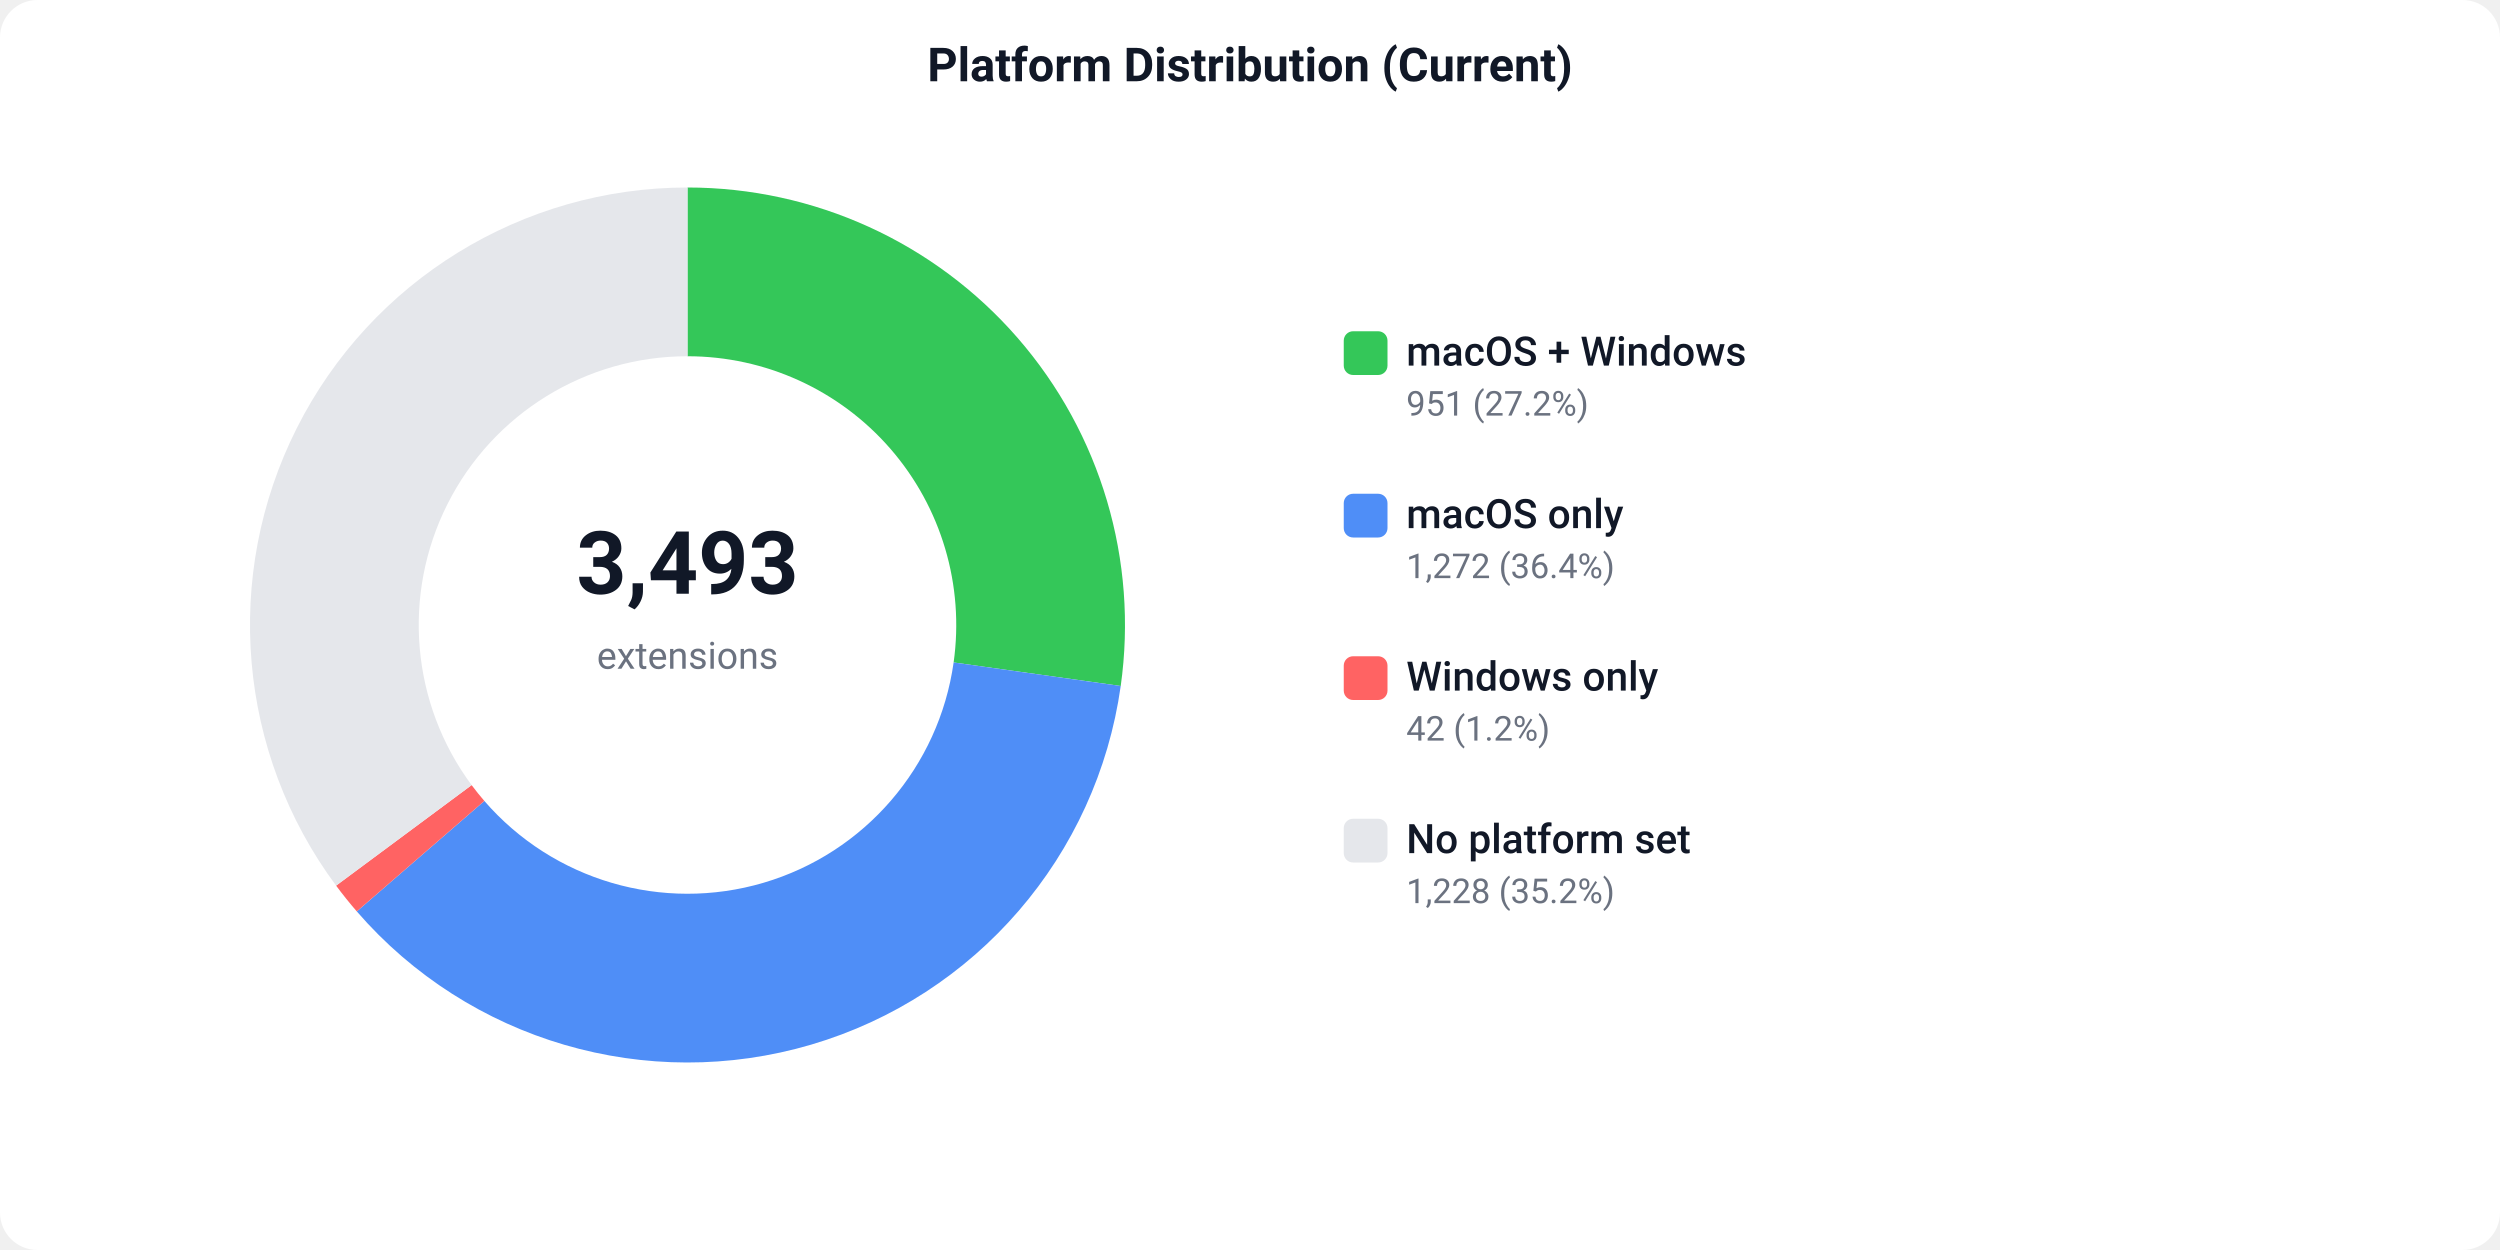
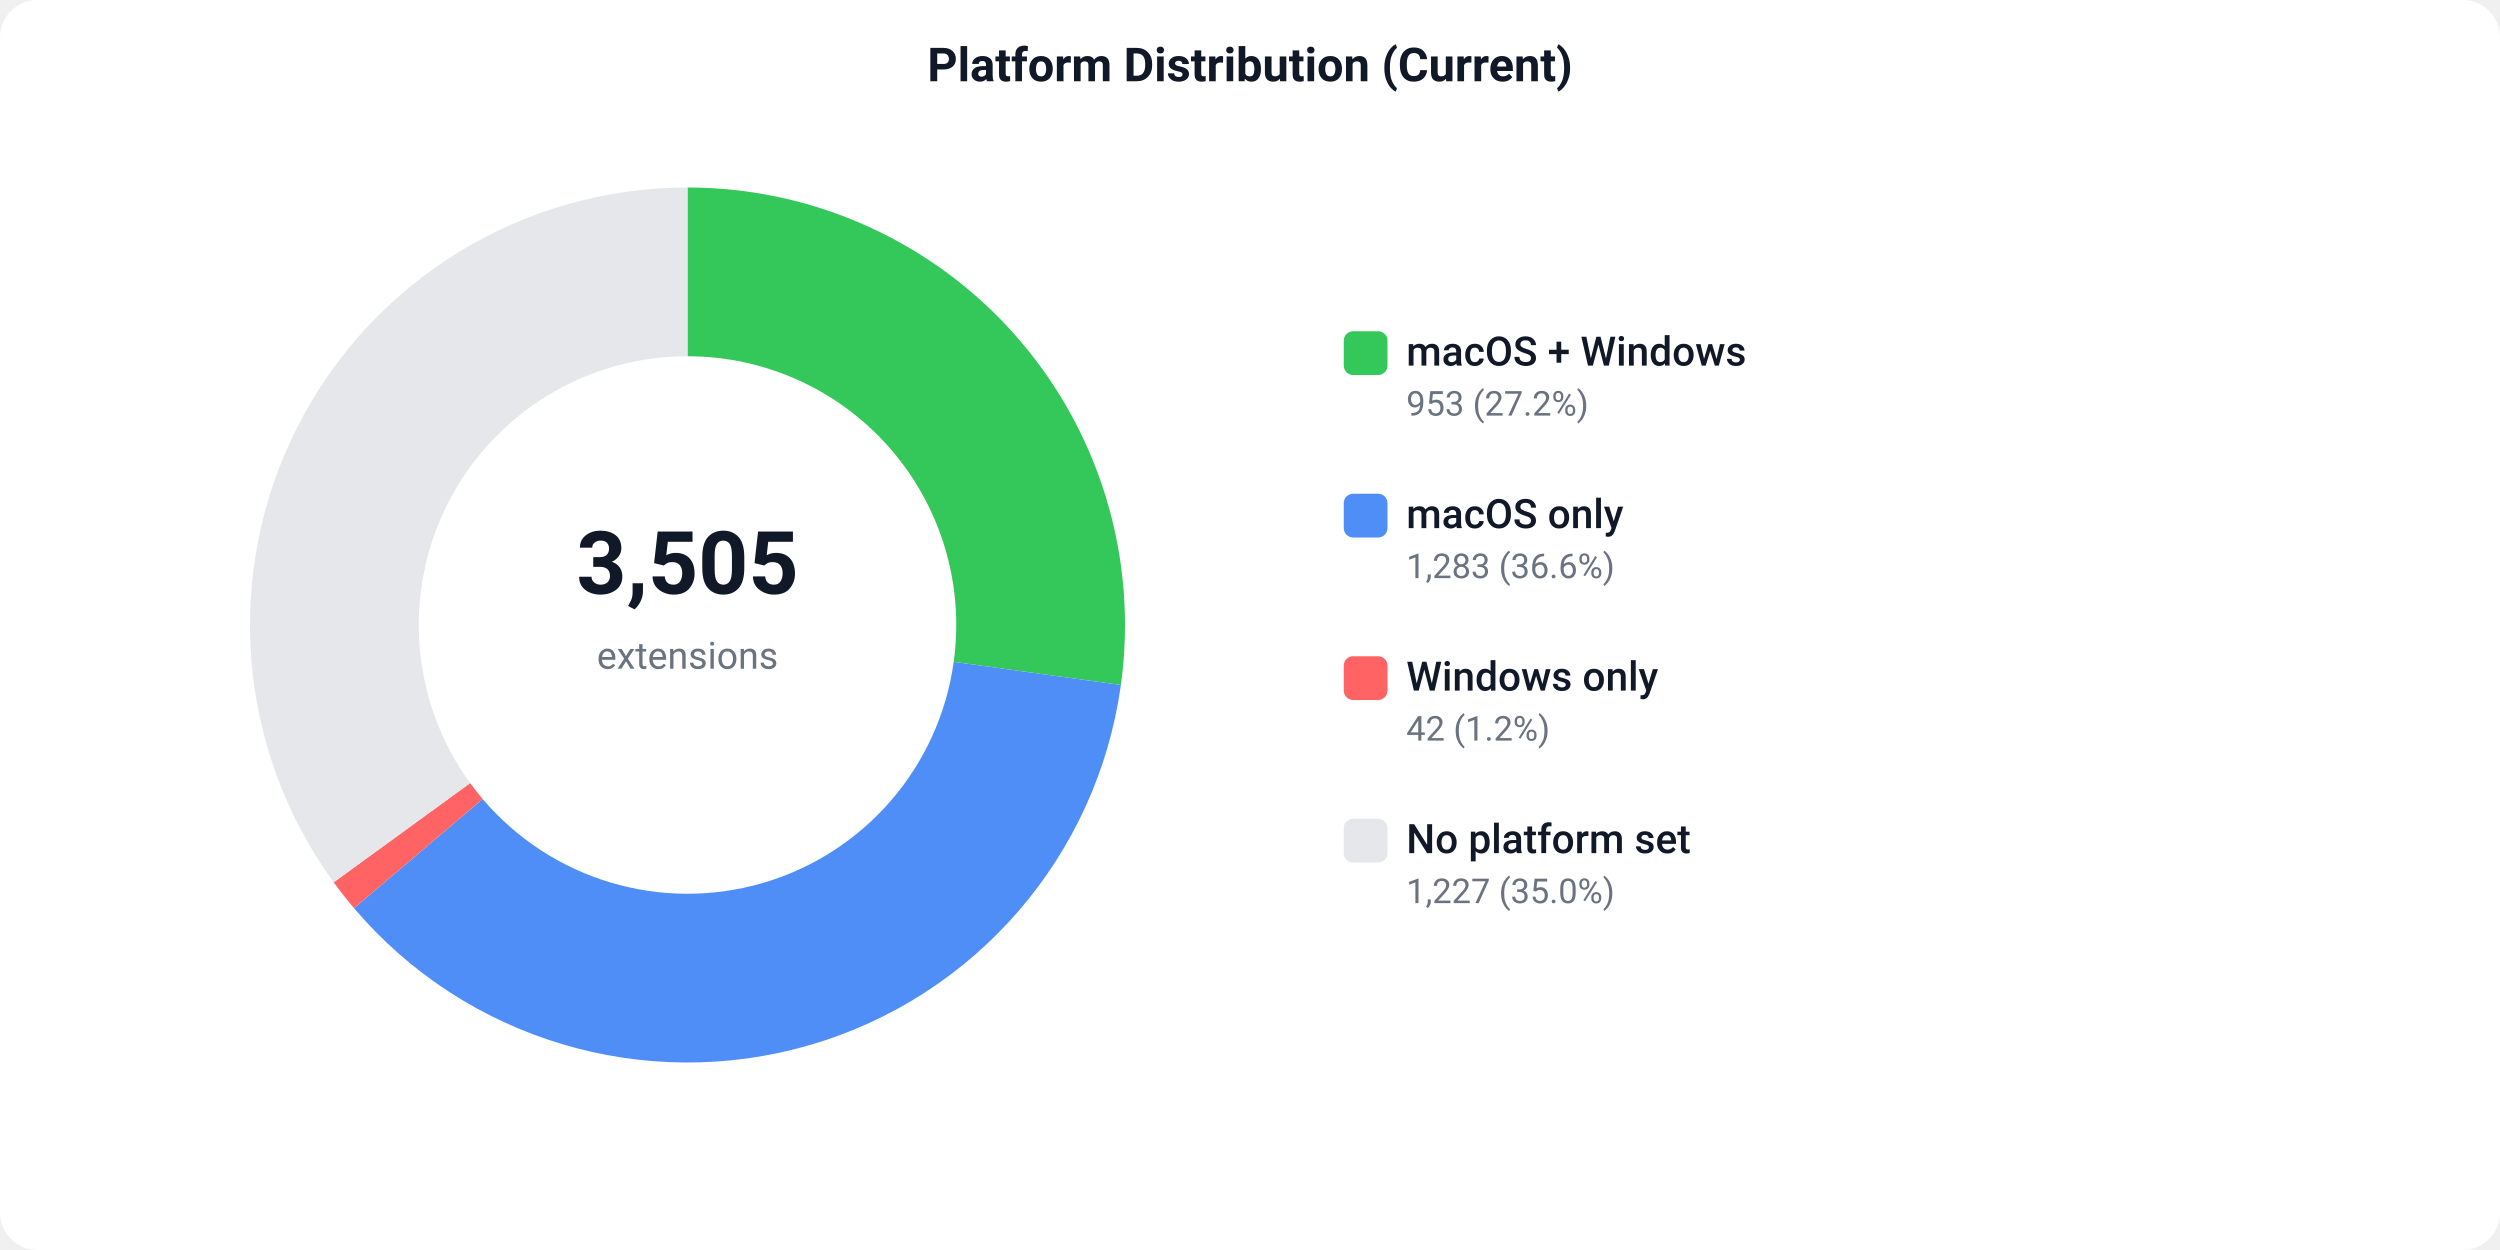
<svg xmlns="http://www.w3.org/2000/svg" width="800" height="400" viewBox="0 0 800 400">
  <defs>
    <style>text { font-family: -apple-system, BlinkMacSystemFont, 'Segoe UI', Roboto, sans-serif; }</style>
  </defs>
  <rect width="800" height="400" fill="#ffffff" rx="12" />
  <text x="400" y="26" text-anchor="middle" font-size="15" font-weight="600" fill="#111827">Platform Distribution (Current)</text>
-   <path d="M 220.00 60.00 A 140 140 0 0 1 358.63 219.52 L 305.16 211.99 A 86 86 0 0 0 220.00 114.00 Z" fill="#34C759" />
-   <path d="M 358.63 219.52 A 140 140 0 0 1 114.17 291.65 L 154.99 256.30 A 86 86 0 0 0 305.16 211.99 Z" fill="#4F8EF7" />
-   <path d="M 114.17 291.65 A 140 140 0 0 1 107.55 283.40 L 150.92 251.23 A 86 86 0 0 0 154.99 256.30 Z" fill="#FF6363" />
-   <path d="M 107.55 283.40 A 140 140 0 0 1 220.00 60.00 L 220.00 114.00 A 86 86 0 0 0 150.92 251.23 Z" fill="#e5e7eb" />
-   <text x="220" y="190" text-anchor="middle" font-size="28" font-weight="700" fill="#111827">3,493</text>
+   <path d="M 220.00 60.00 A 140 140 0 0 1 358.68 219.20 L 305.19 211.79 A 86 86 0 0 0 220.00 114.00 Z" fill="#34C759" />
+   <path d="M 358.68 219.20 A 140 140 0 0 1 113.29 290.62 L 154.45 255.67 A 86 86 0 0 0 305.19 211.79 Z" fill="#4F8EF7" />
+   <path d="M 113.29 290.62 A 140 140 0 0 1 106.77 282.34 L 150.45 250.58 A 86 86 0 0 0 154.45 255.67 Z" fill="#FF6363" />
+   <path d="M 106.77 282.34 A 140 140 0 0 1 220.00 60.00 L 220.00 114.00 A 86 86 0 0 0 150.45 250.58 Z" fill="#e5e7eb" />
+   <text x="220" y="190" text-anchor="middle" font-size="28" font-weight="700" fill="#111827">3,505</text>
  <text x="220" y="214" text-anchor="middle" font-size="12" fill="#6b7280">extensions</text>
  <rect x="430" y="106" width="14" height="14" fill="#34C759" rx="3" />
  <text x="450" y="117" font-size="13" font-weight="500" fill="#111827">macOS + Windows</text>
-   <text x="450" y="133" font-size="11" fill="#6b7280">951 (27.2%)</text>
+   <text x="450" y="133" font-size="11" fill="#6b7280">953 (27.2%)</text>
  <rect x="430" y="158" width="14" height="14" fill="#4F8EF7" rx="3" />
  <text x="450" y="169" font-size="13" font-weight="500" fill="#111827">macOS only</text>
-   <text x="450" y="185" font-size="11" fill="#6b7280">1,272 (36.4%)</text>
+   <text x="450" y="185" font-size="11" fill="#6b7280">1,283 (36.6%)</text>
  <rect x="430" y="210" width="14" height="14" fill="#FF6363" rx="3" />
  <text x="450" y="221" font-size="13" font-weight="500" fill="#111827">Windows only</text>
  <text x="450" y="237" font-size="11" fill="#6b7280">42 (1.2%)</text>
  <rect x="430" y="262" width="14" height="14" fill="#e5e7eb" rx="3" />
  <text x="450" y="273" font-size="13" font-weight="500" fill="#111827">No platform set</text>
-   <text x="450" y="289" font-size="11" fill="#6b7280">1,228 (35.2%)</text>
+   <text x="450" y="289" font-size="11" fill="#6b7280">1,227 (35.0%)</text>
</svg>
